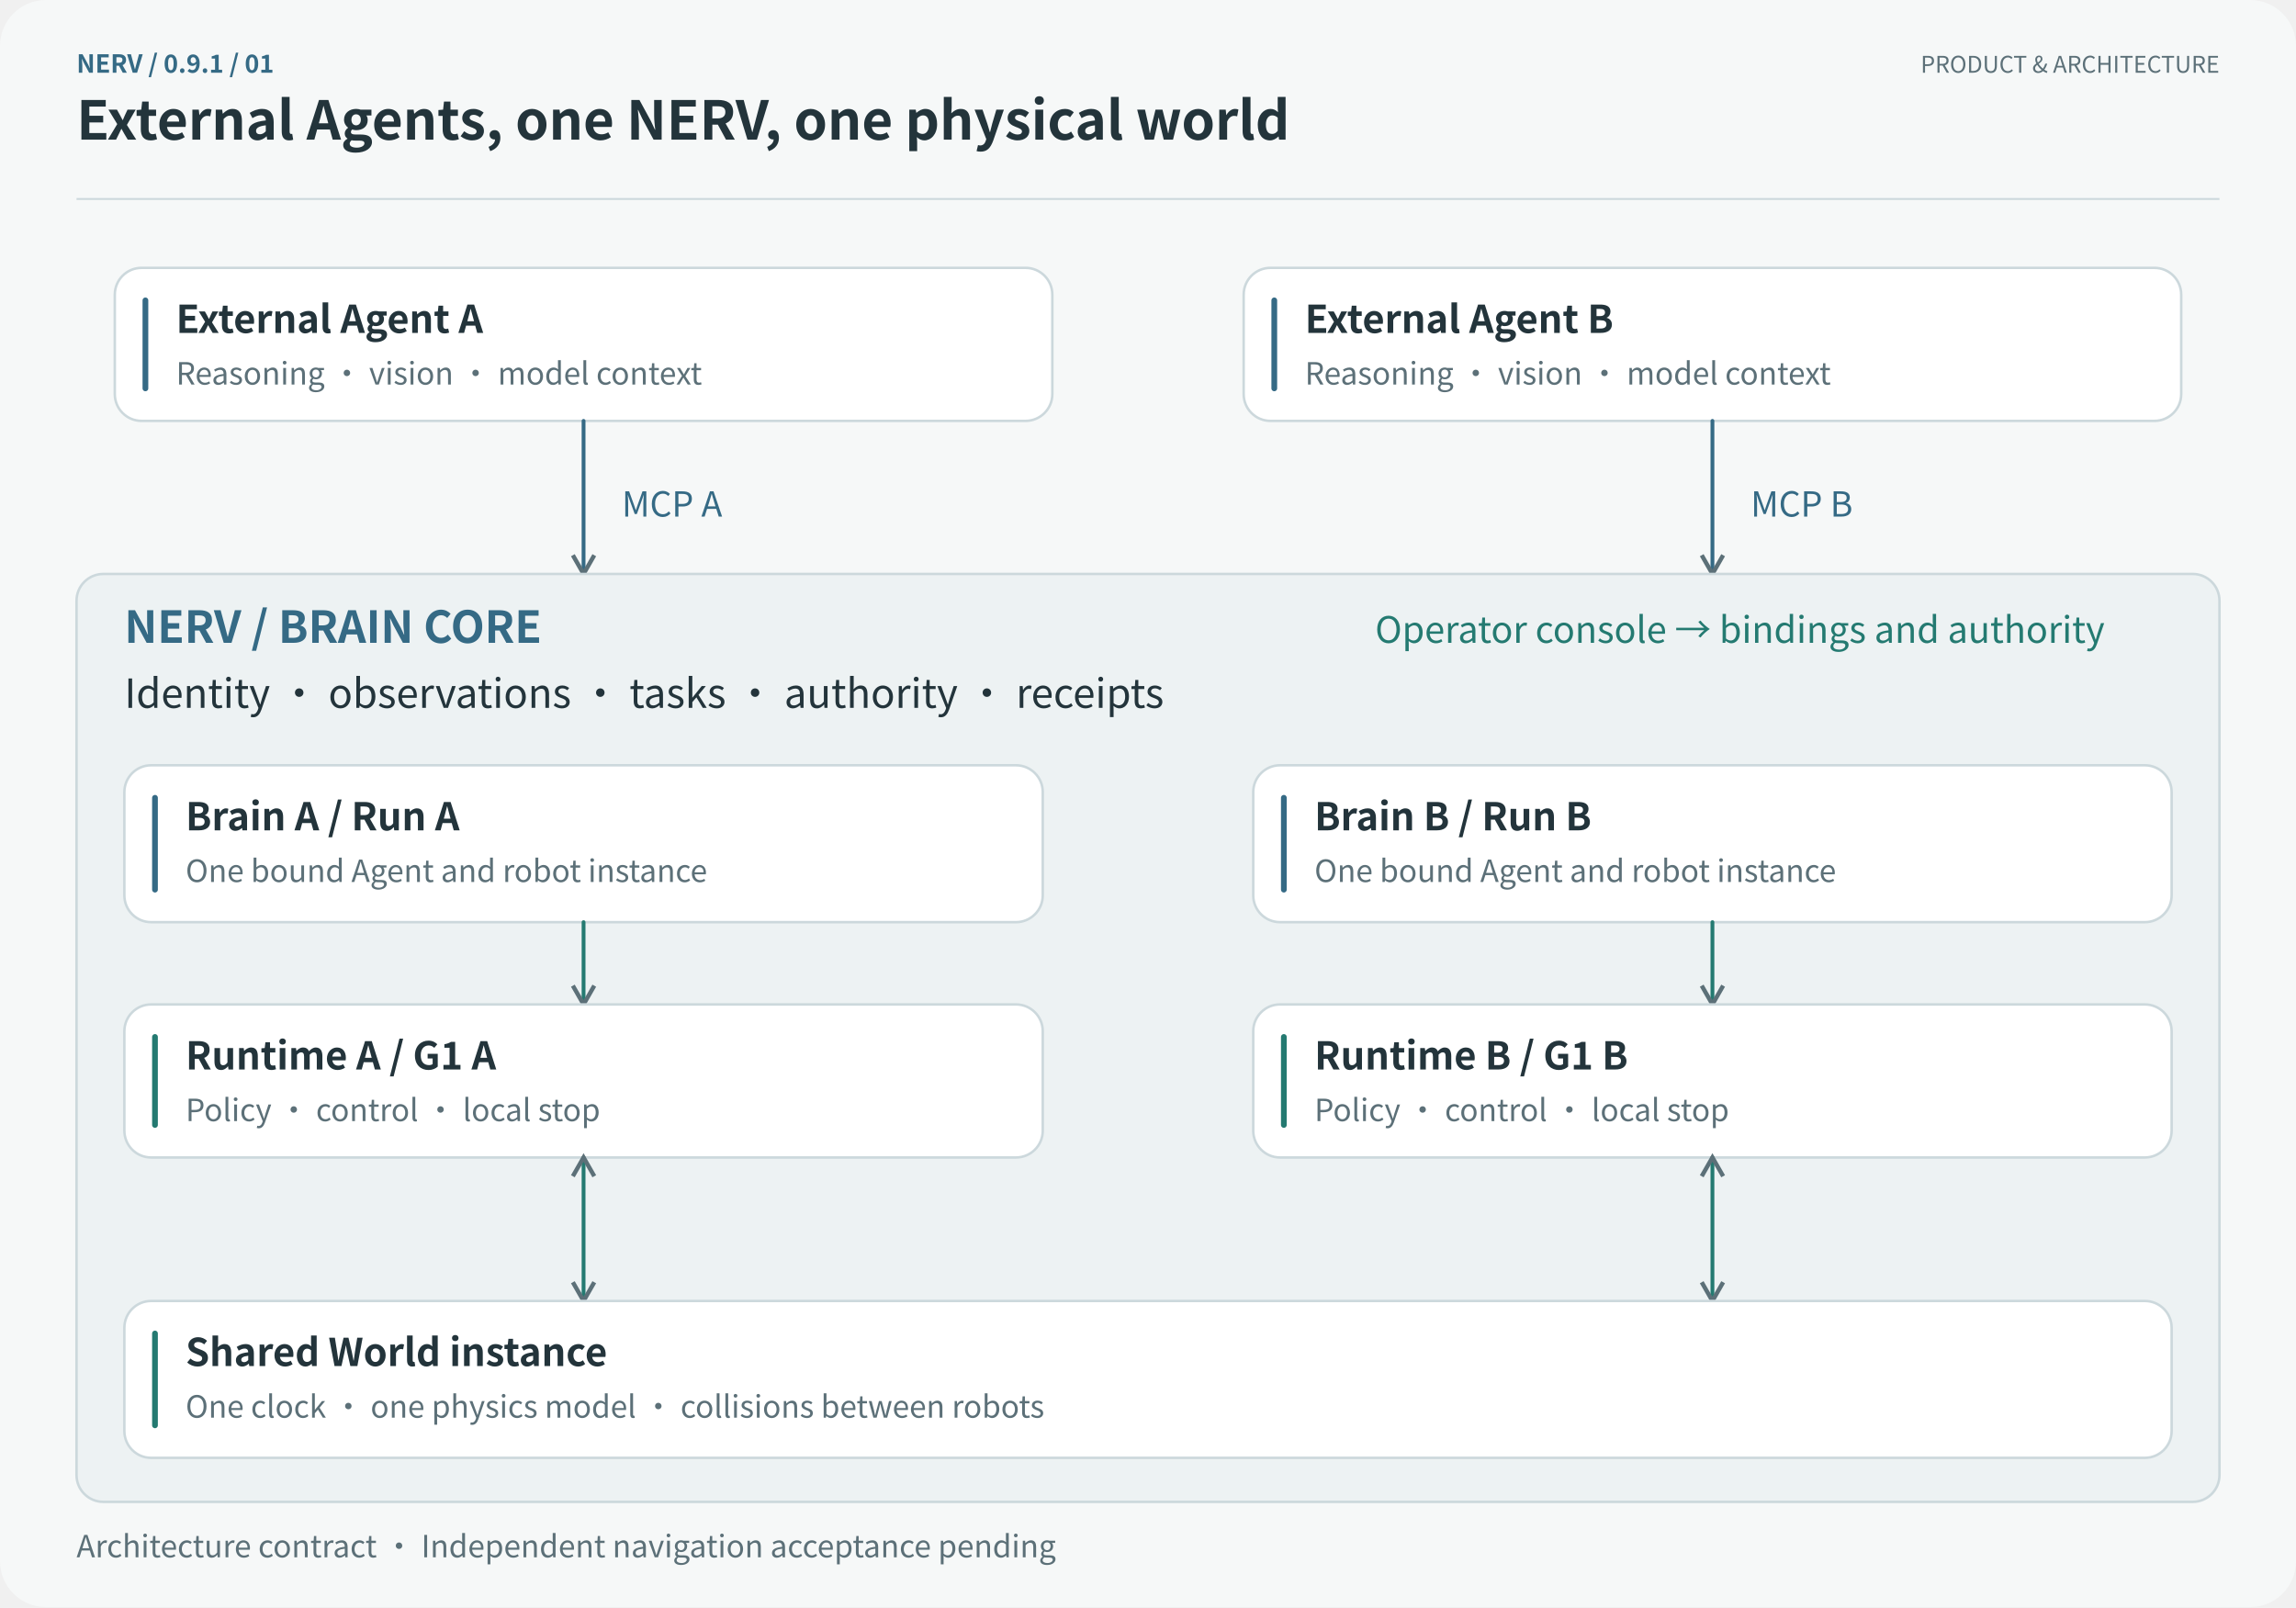
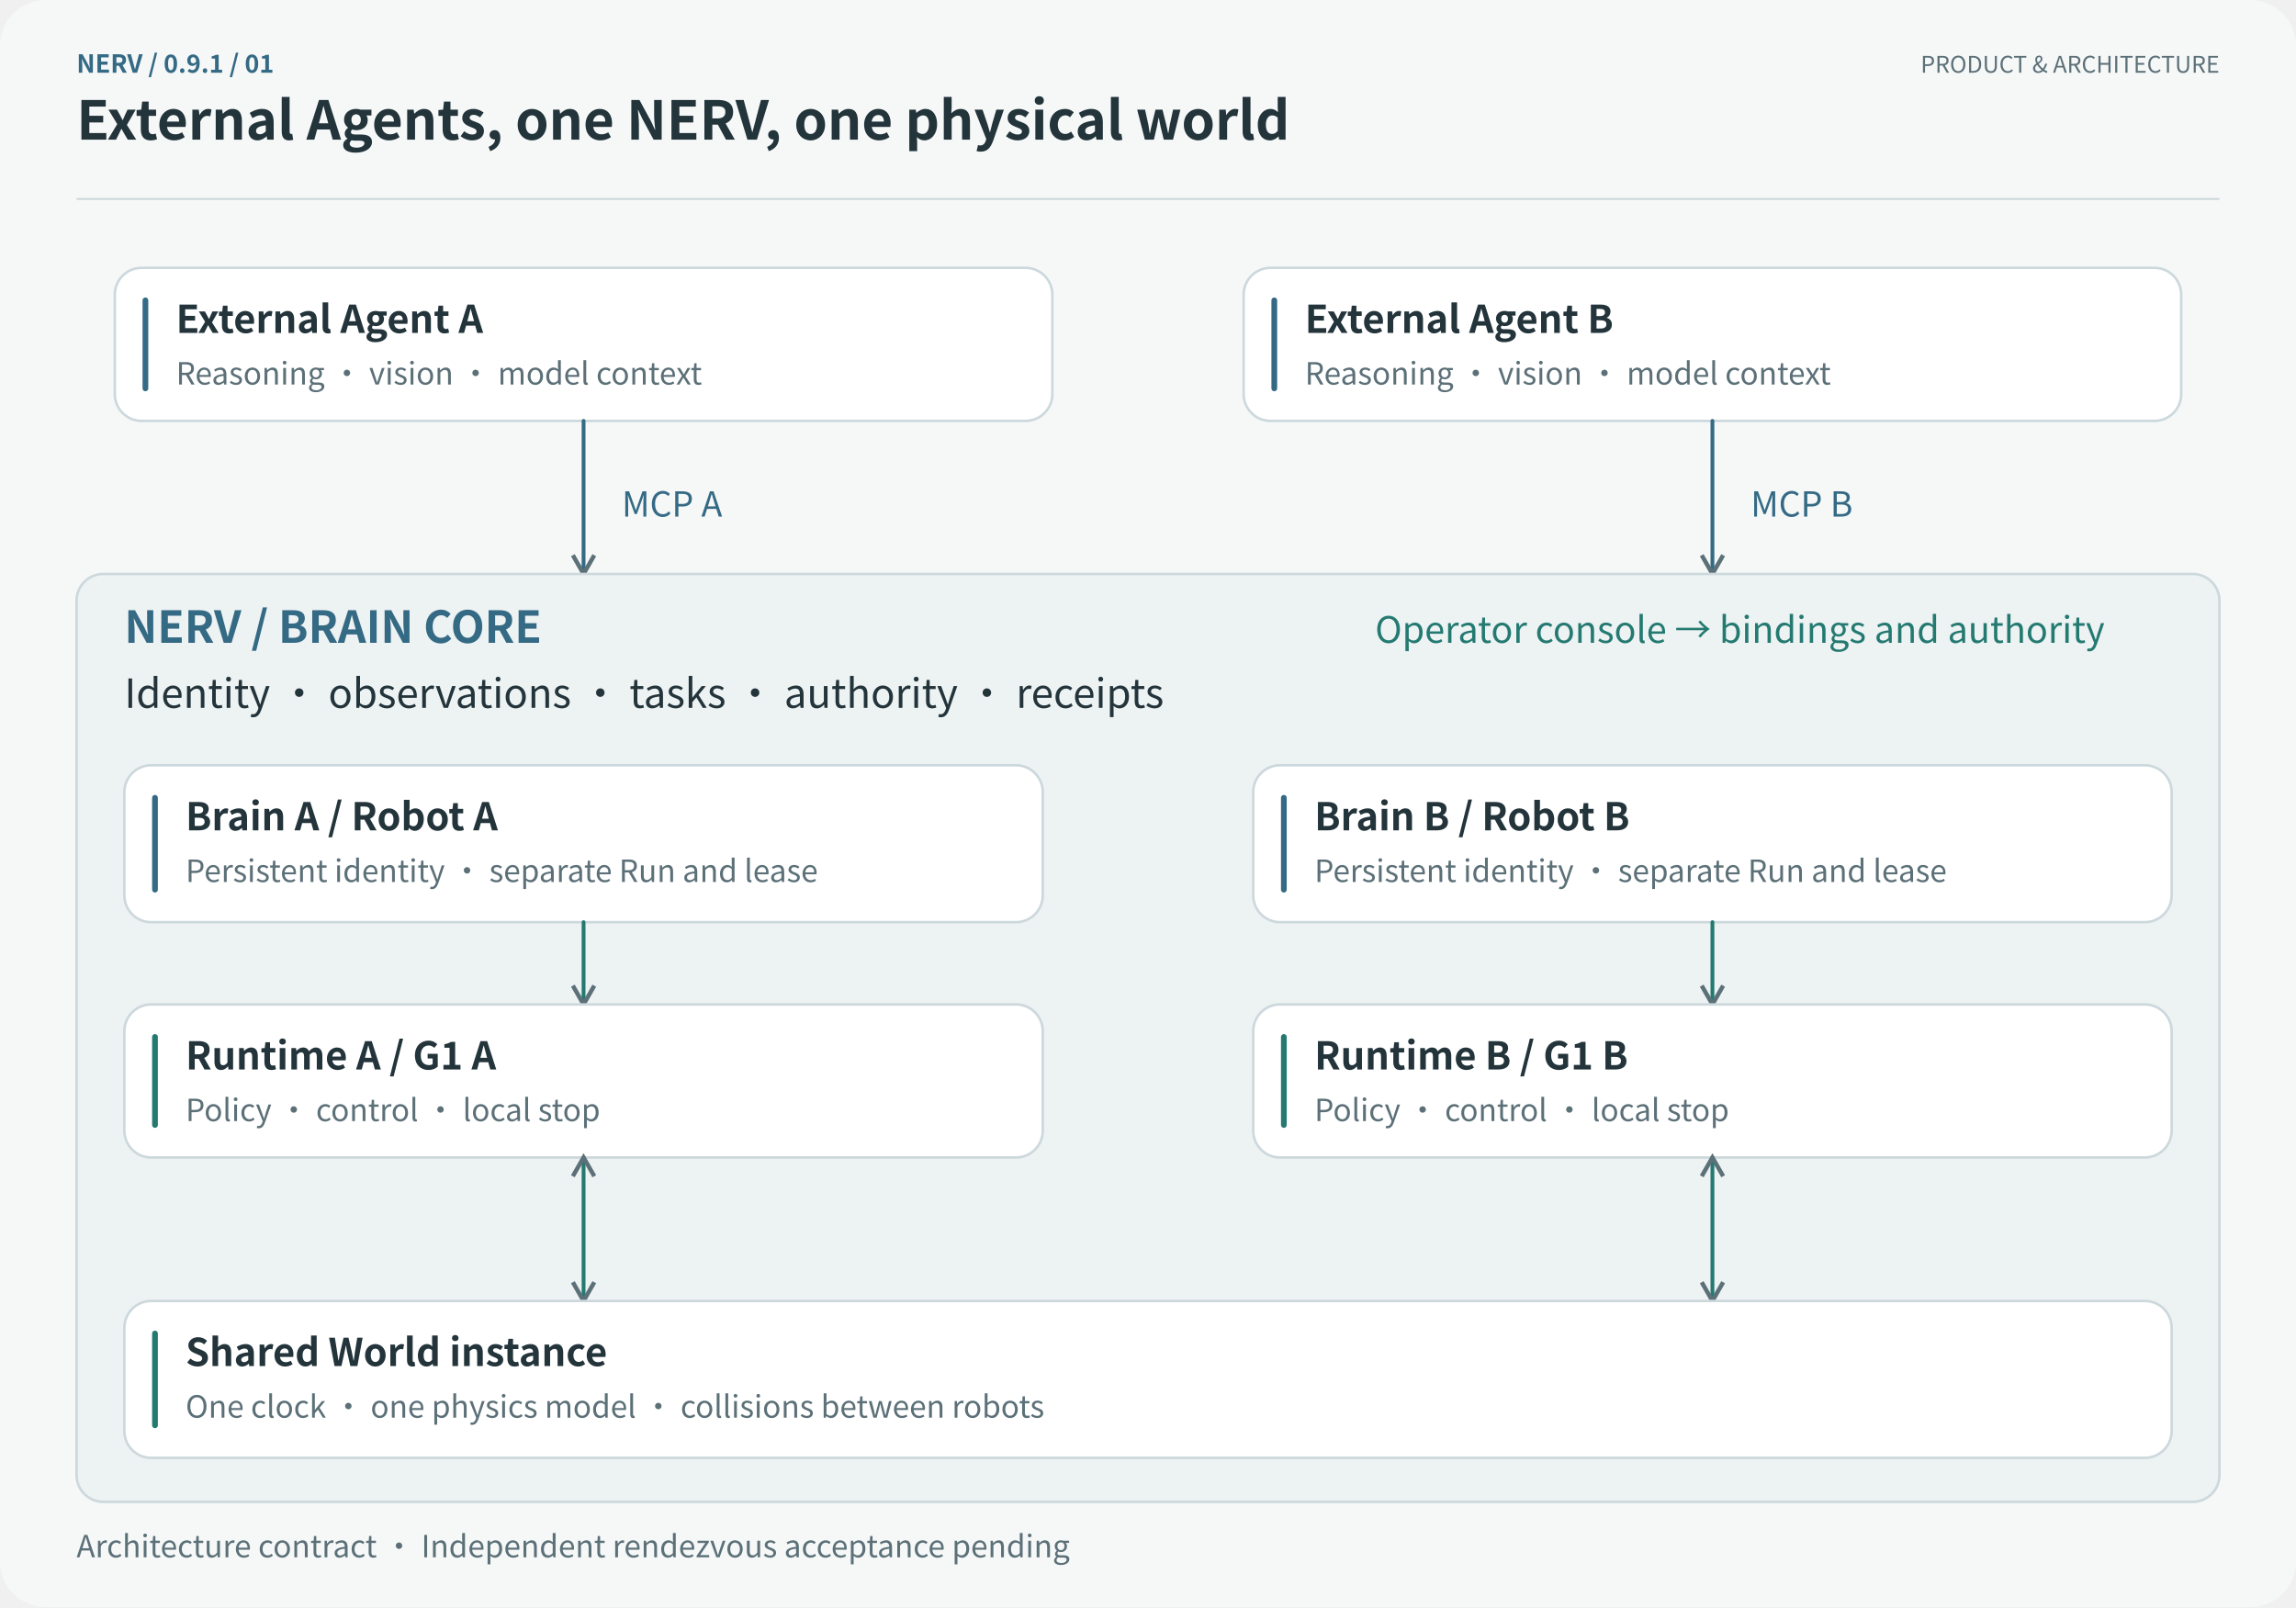
<svg xmlns="http://www.w3.org/2000/svg" width="1200" height="840" viewBox="0 0 1200 840" role="img" aria-labelledby="title desc">
  <defs>
    <marker id="arrow" viewBox="0 0 10 10" refX="8" refY="5" markerWidth="7" markerHeight="7" orient="auto-start-reverse">
      <path d="M1 1 L8 5 L1 9" fill="none" stroke="#5c7078" stroke-width="1.6" />
    </marker>
  </defs>
  <style>text {font-family:"Noto Sans CJK SC",Arial,sans-serif;fill:#23343b;} .muted{fill:#5c7078;} .mono{font-family:"DejaVu Sans Mono",monospace;}</style>
  <rect width="1200" height="840" rx="24" fill="#f6f8f8" />
  <path d="M40 104H1160" stroke="#ccd8dc" />
  <text x="40" y="38" font-size="13" style="fill:#356a85" font-weight="700" text-anchor="start">NERV   /   0.9.1 / 01</text>
  <text x="40" y="73" font-size="28" style="fill:#23343b" font-weight="700" text-anchor="start">External Agents, one NERV, one physical world</text>
  <text x="1160" y="38" font-size="12" style="fill:#5c7078" font-weight="400" text-anchor="end">PRODUCT &amp; ARCHITECTURE</text>
-   <text x="40" y="814" font-size="16" style="fill:#5c7078" font-weight="400" text-anchor="start">Architecture contract · Independent navigation acceptance pending</text>
+   <text x="40" y="814" font-size="16" style="fill:#5c7078" font-weight="400" text-anchor="start">Architecture contract · Independent rendezvous acceptance pending</text>
  <rect x="60" y="140" width="490" height="80" rx="14" fill="white" stroke="#ccd8dc" stroke-width="1.3" />
  <path d="M76 157v46" stroke="#356a85" stroke-width="3" stroke-linecap="round" />
  <text x="92" y="174" font-size="20" style="fill:#23343b" font-weight="600" text-anchor="start">External Agent A</text>
  <text x="92" y="201" font-size="16" style="fill:#5c7078" font-weight="400" text-anchor="start">Reasoning · vision · model context</text>
  <path d="M305,220 L305,300" fill="none" stroke="#356a85" stroke-width="2" stroke-linecap="round" stroke-linejoin="round" marker-end="url(#arrow)" />
  <text x="325" y="270" font-size="18" style="fill:#356a85" font-weight="400" text-anchor="start">MCP A</text>
  <rect x="650" y="140" width="490" height="80" rx="14" fill="white" stroke="#ccd8dc" stroke-width="1.3" />
  <path d="M666 157v46" stroke="#356a85" stroke-width="3" stroke-linecap="round" />
  <text x="682" y="174" font-size="20" style="fill:#23343b" font-weight="600" text-anchor="start">External Agent B</text>
  <text x="682" y="201" font-size="16" style="fill:#5c7078" font-weight="400" text-anchor="start">Reasoning · vision · model context</text>
  <path d="M895,220 L895,300" fill="none" stroke="#356a85" stroke-width="2" stroke-linecap="round" stroke-linejoin="round" marker-end="url(#arrow)" />
  <text x="915" y="270" font-size="18" style="fill:#356a85" font-weight="400" text-anchor="start">MCP B</text>
  <rect x="40" y="300" width="1120" height="485" rx="14" fill="#edf2f3" stroke="#ccd8dc" stroke-width="1.3" />
  <text x="65" y="336" font-size="23" style="fill:#356a85" font-weight="700" text-anchor="start">NERV / BRAIN CORE</text>
  <text x="1100" y="336" font-size="19" style="fill:#247a71" font-weight="400" text-anchor="end">Operator console → bindings and authority</text>
  <text x="65" y="370" font-size="21" style="fill:#23343b" font-weight="400" text-anchor="start">Identity · observations · tasks · authority · receipts</text>
  <rect x="65" y="400" width="480" height="82" rx="14" fill="white" stroke="#ccd8dc" stroke-width="1.3" />
  <path d="M81 417v48" stroke="#356a85" stroke-width="3" stroke-linecap="round" />
-   <text x="97" y="434" font-size="20" style="fill:#23343b" font-weight="600" text-anchor="start">Brain A / Run A</text>
-   <text x="97" y="461" font-size="16" style="fill:#5c7078" font-weight="400" text-anchor="start">One bound Agent and robot instance</text>
+   <text x="97" y="434" font-size="20" style="fill:#23343b" font-weight="600" text-anchor="start">Brain A / Robot A</text>
+   <text x="97" y="461" font-size="16" style="fill:#5c7078" font-weight="400" text-anchor="start">Persistent identity · separate Run and lease</text>
  <path d="M305,482 L305,525" fill="none" stroke="#247a71" stroke-width="2" stroke-linecap="round" stroke-linejoin="round" marker-end="url(#arrow)" />
  <rect x="65" y="525" width="480" height="80" rx="14" fill="white" stroke="#ccd8dc" stroke-width="1.3" />
  <path d="M81 542v46" stroke="#247a71" stroke-width="3" stroke-linecap="round" />
  <text x="97" y="559" font-size="20" style="fill:#23343b" font-weight="600" text-anchor="start">Runtime A / G1 A</text>
  <text x="97" y="586" font-size="16" style="fill:#5c7078" font-weight="400" text-anchor="start">Policy · control · local stop</text>
  <path d="M305,605 L305,680" fill="none" stroke="#247a71" stroke-width="2" stroke-linecap="round" stroke-linejoin="round" marker-end="url(#arrow)" marker-start="url(#arrow)" />
  <rect x="655" y="400" width="480" height="82" rx="14" fill="white" stroke="#ccd8dc" stroke-width="1.3" />
  <path d="M671 417v48" stroke="#356a85" stroke-width="3" stroke-linecap="round" />
-   <text x="687" y="434" font-size="20" style="fill:#23343b" font-weight="600" text-anchor="start">Brain B / Run B</text>
-   <text x="687" y="461" font-size="16" style="fill:#5c7078" font-weight="400" text-anchor="start">One bound Agent and robot instance</text>
+   <text x="687" y="434" font-size="20" style="fill:#23343b" font-weight="600" text-anchor="start">Brain B / Robot B</text>
+   <text x="687" y="461" font-size="16" style="fill:#5c7078" font-weight="400" text-anchor="start">Persistent identity · separate Run and lease</text>
  <path d="M895,482 L895,525" fill="none" stroke="#247a71" stroke-width="2" stroke-linecap="round" stroke-linejoin="round" marker-end="url(#arrow)" />
  <rect x="655" y="525" width="480" height="80" rx="14" fill="white" stroke="#ccd8dc" stroke-width="1.3" />
  <path d="M671 542v46" stroke="#247a71" stroke-width="3" stroke-linecap="round" />
  <text x="687" y="559" font-size="20" style="fill:#23343b" font-weight="600" text-anchor="start">Runtime B / G1 B</text>
  <text x="687" y="586" font-size="16" style="fill:#5c7078" font-weight="400" text-anchor="start">Policy · control · local stop</text>
  <path d="M895,605 L895,680" fill="none" stroke="#247a71" stroke-width="2" stroke-linecap="round" stroke-linejoin="round" marker-end="url(#arrow)" marker-start="url(#arrow)" />
  <rect x="65" y="680" width="1070" height="82" rx="14" fill="white" stroke="#ccd8dc" stroke-width="1.3" />
  <path d="M81 697v48" stroke="#247a71" stroke-width="3" stroke-linecap="round" />
  <text x="97" y="714" font-size="20" style="fill:#23343b" font-weight="600" text-anchor="start">Shared World instance</text>
  <text x="97" y="741" font-size="16" style="fill:#5c7078" font-weight="400" text-anchor="start">One clock · one physics model · collisions between robots</text>
</svg>
